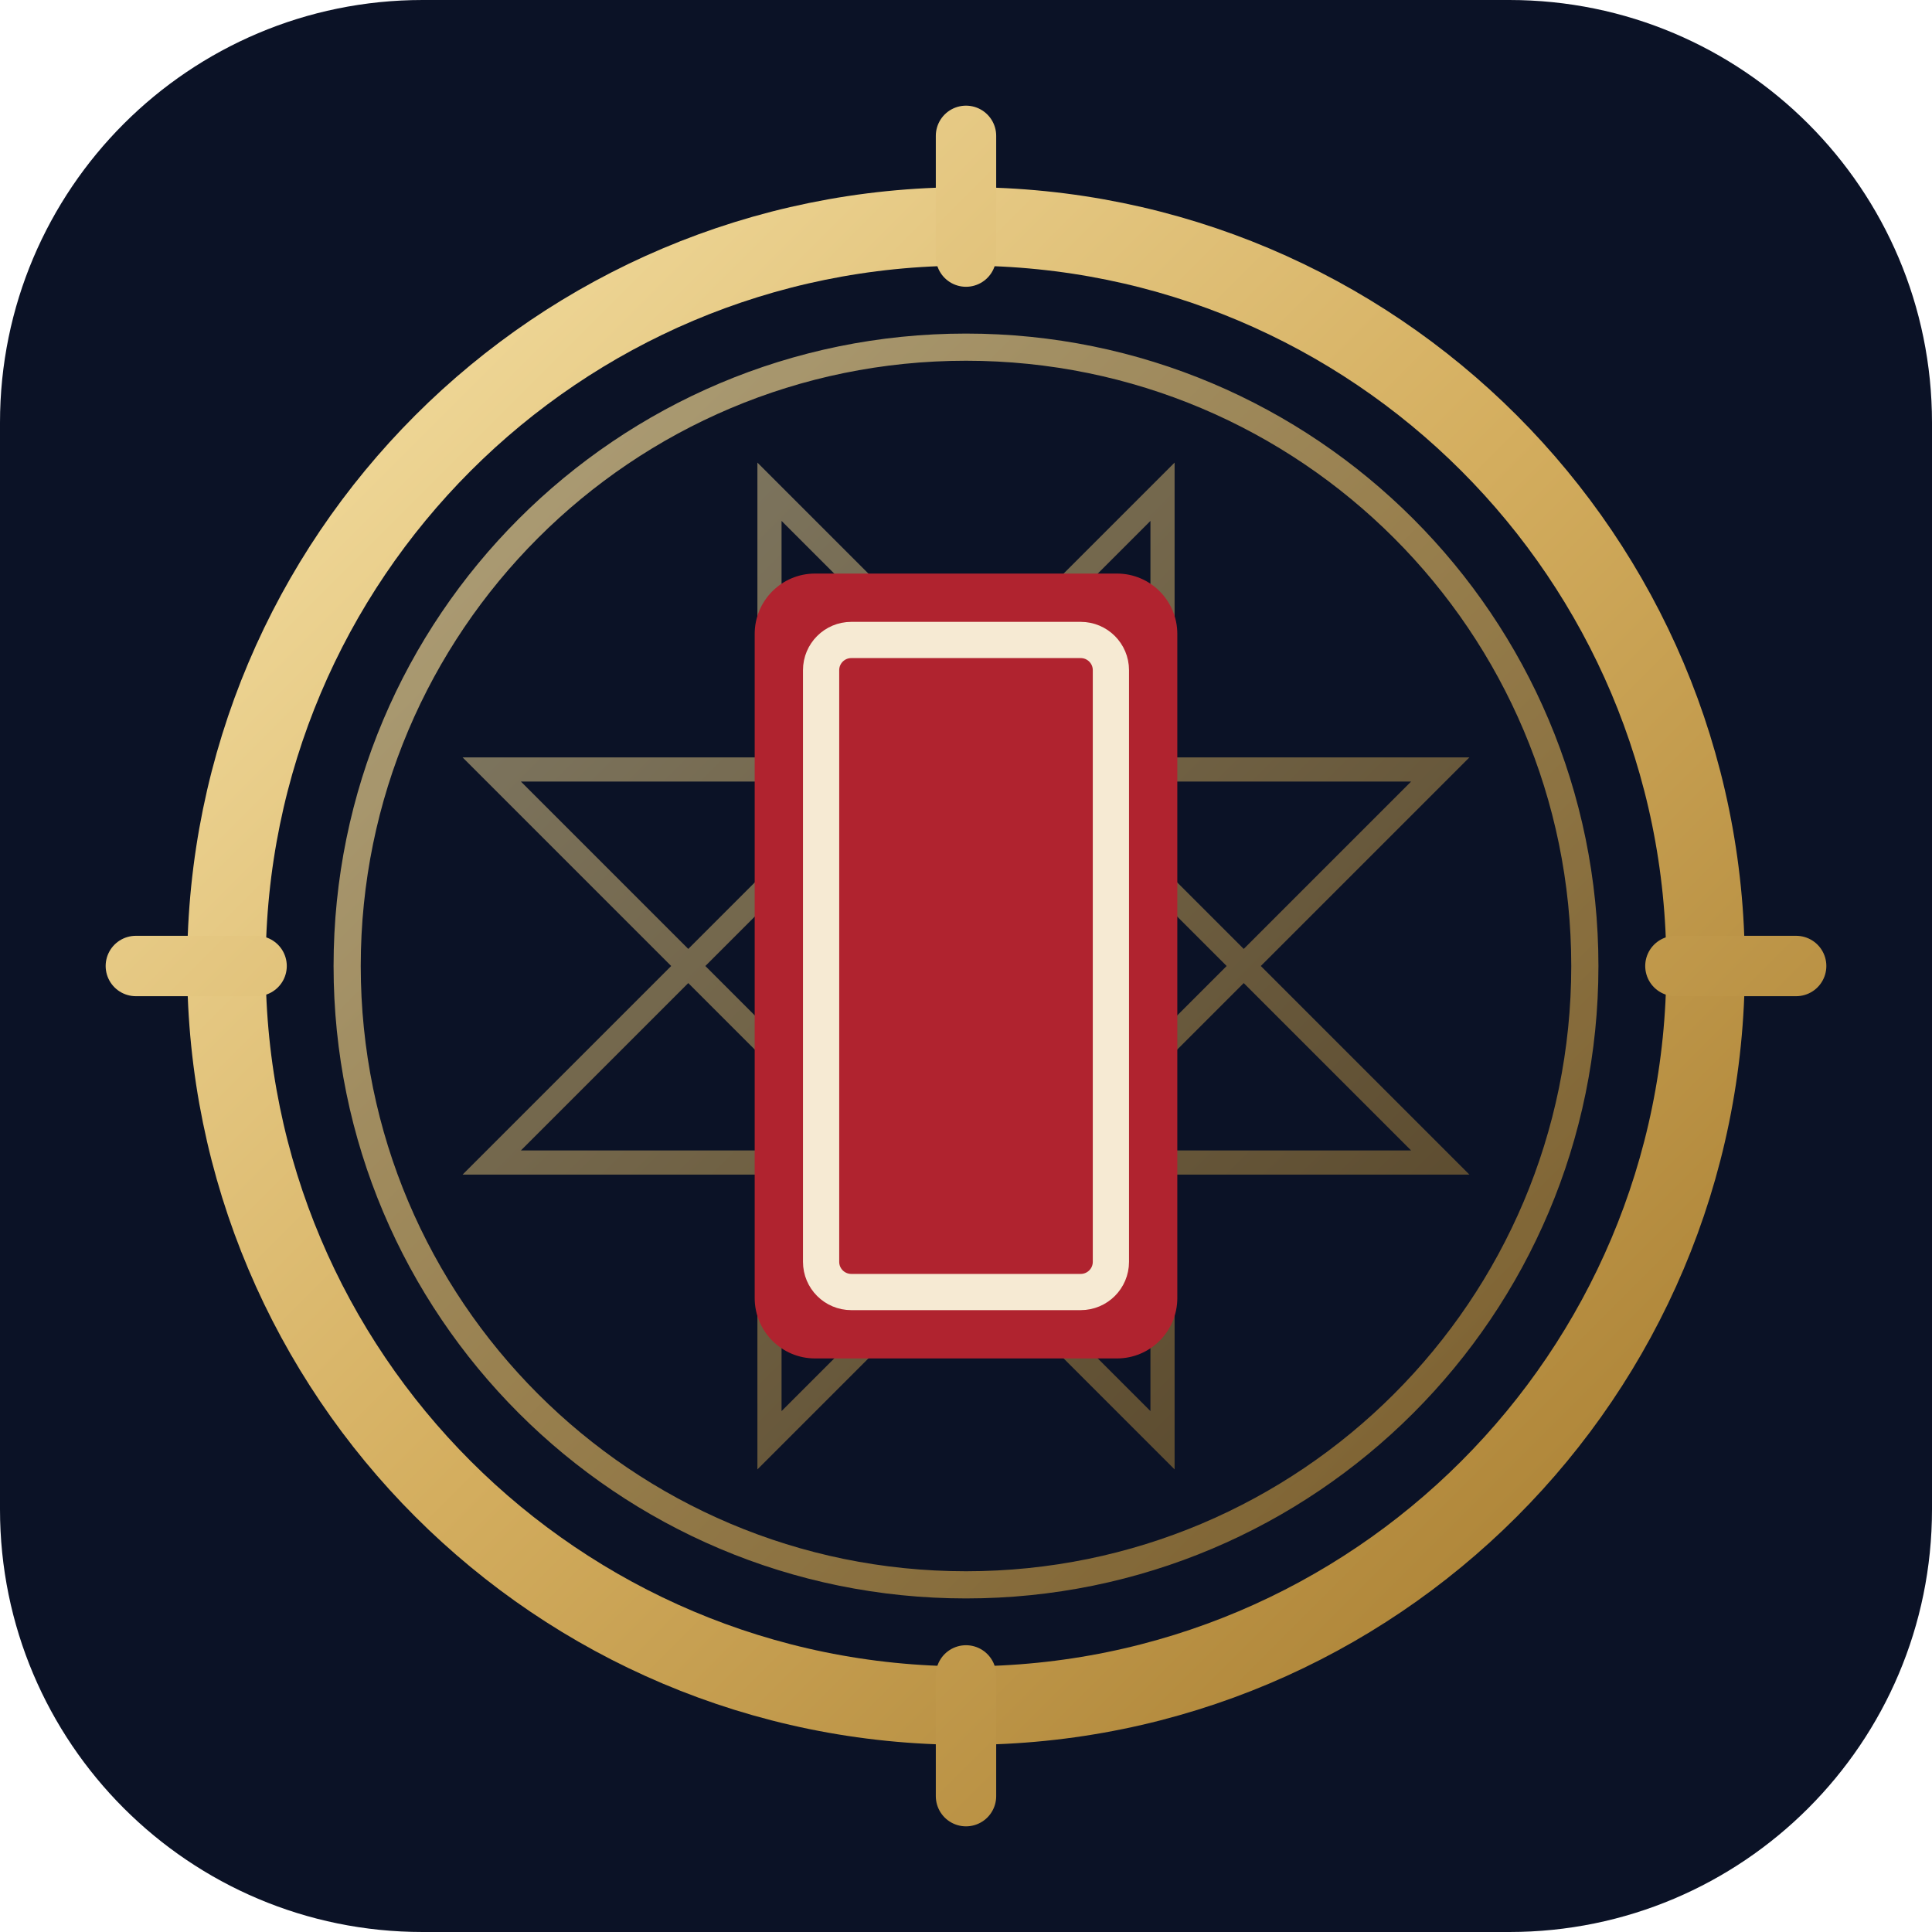
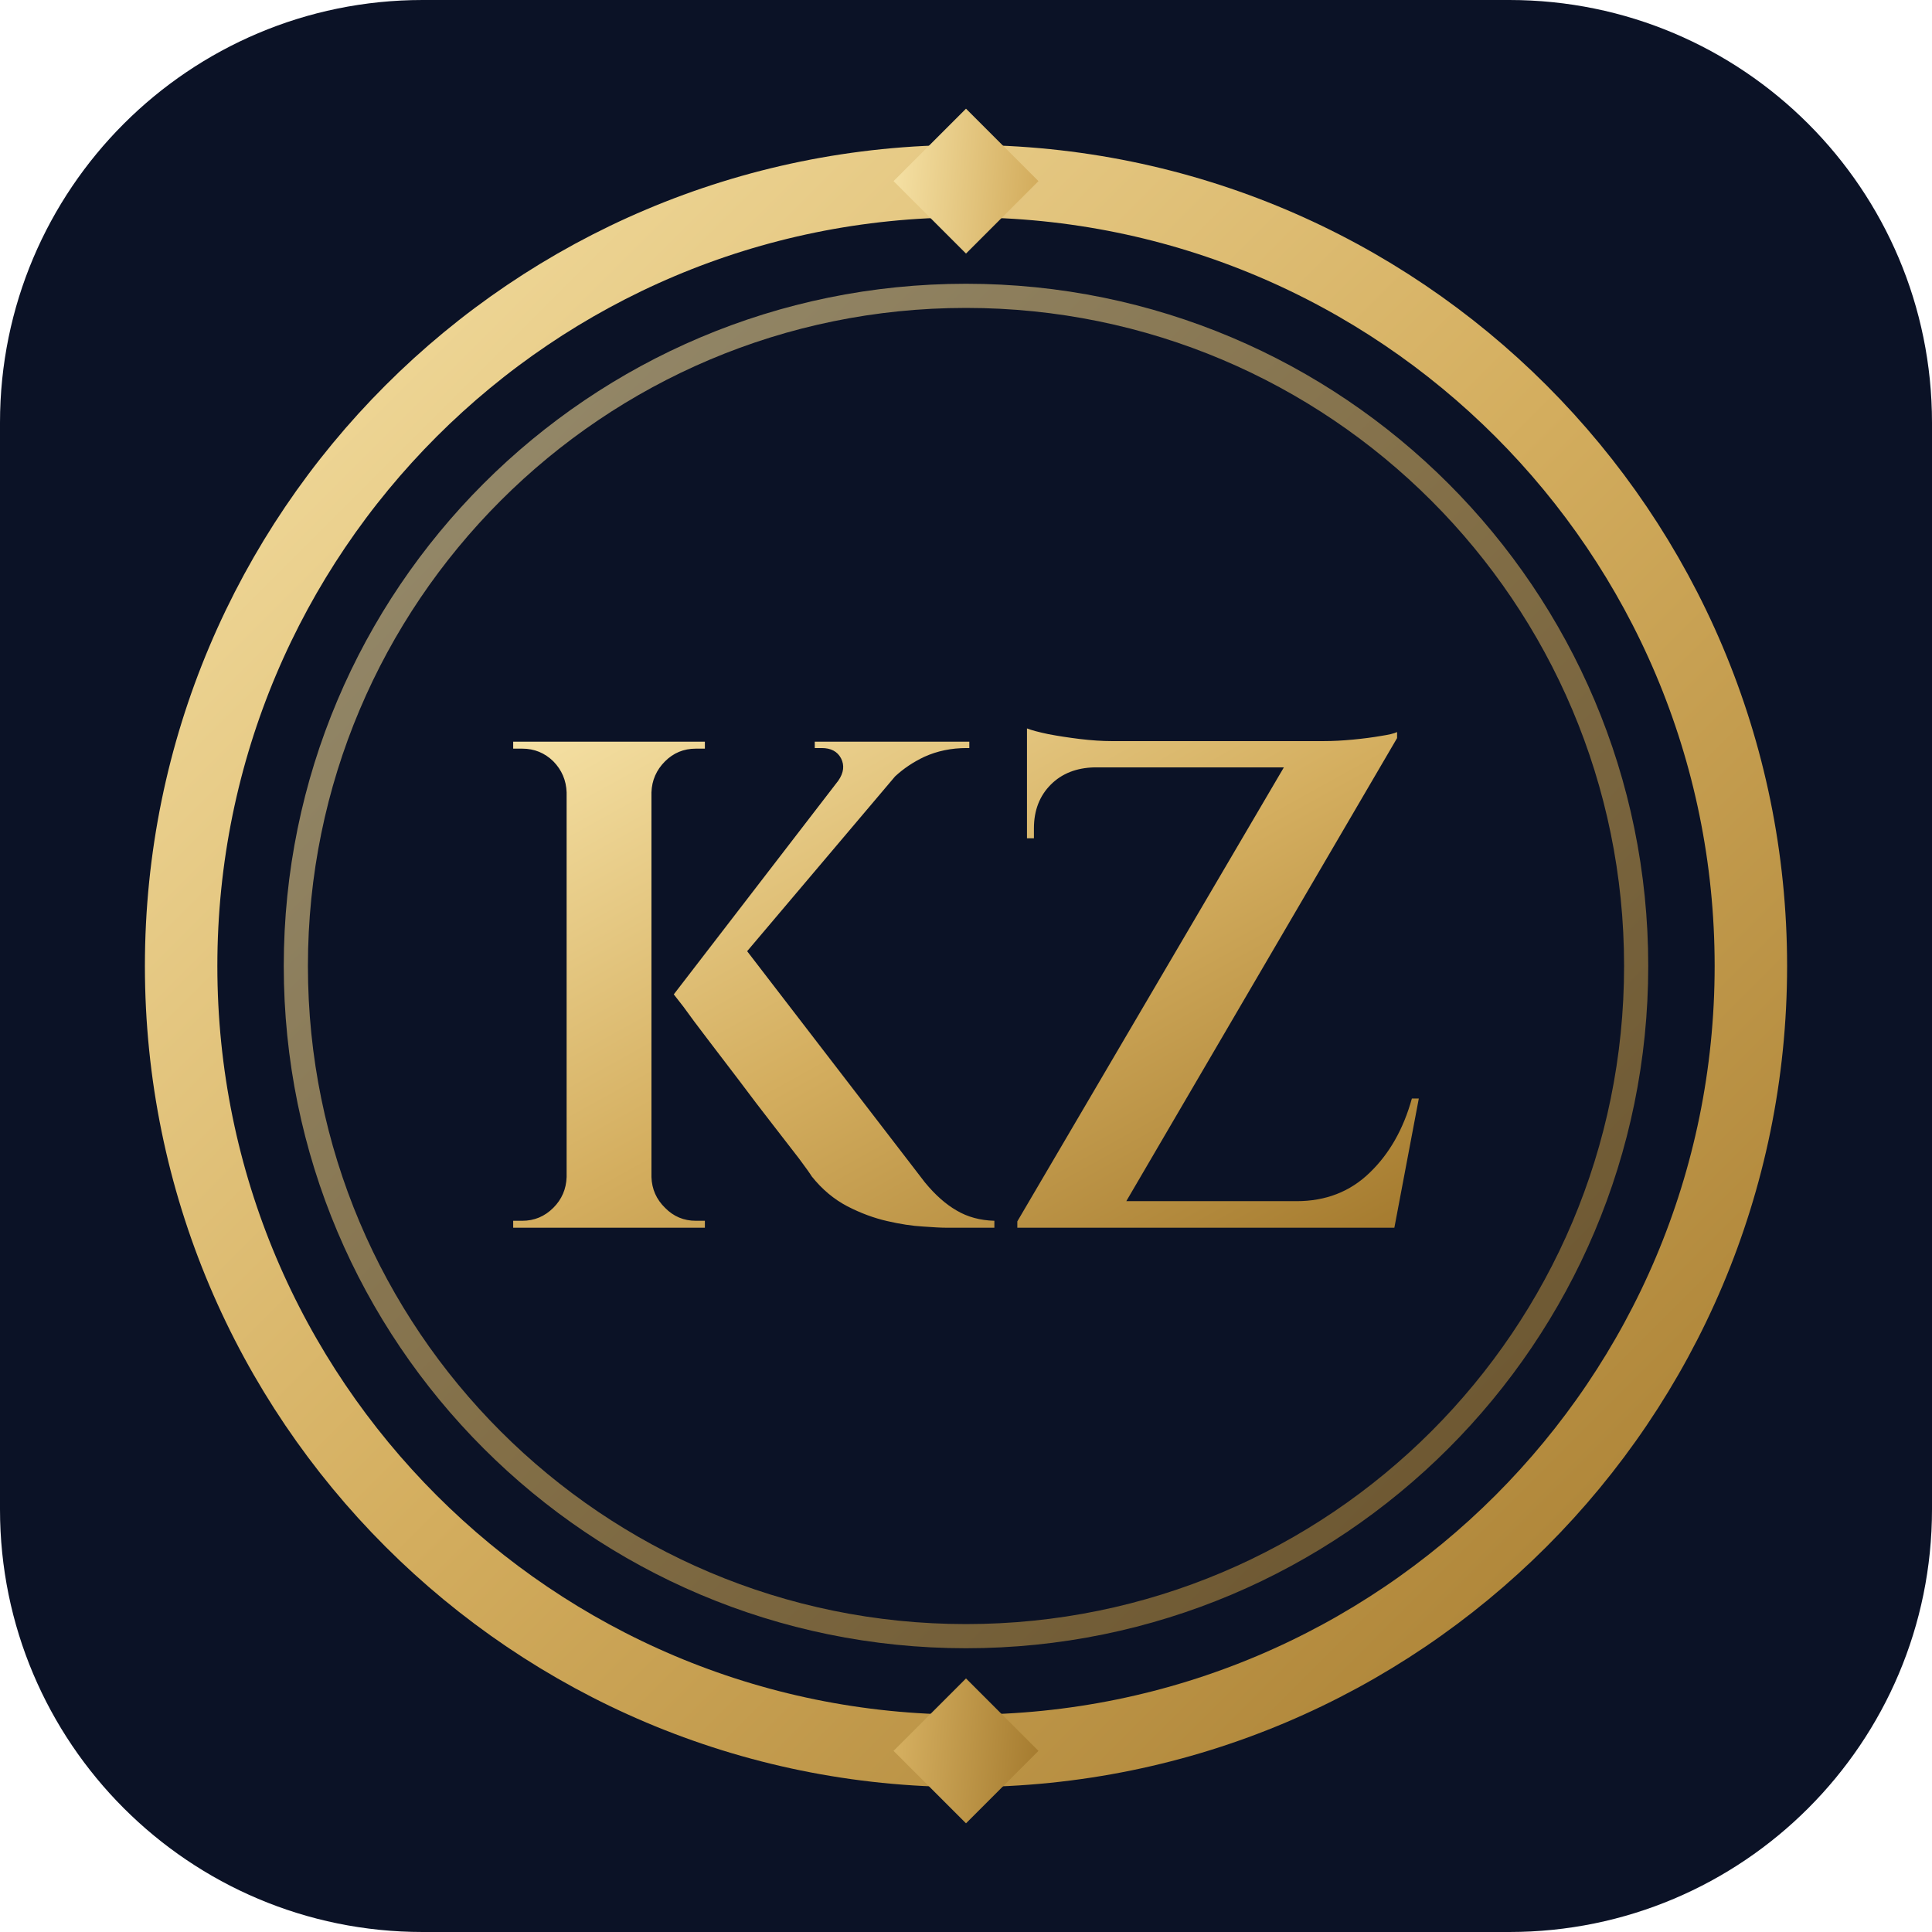
<svg xmlns="http://www.w3.org/2000/svg" viewBox="0 0 64 64" role="img" aria-label="Kun Zhang">
  <defs>
    <linearGradient id="g" x1="0" y1="0" x2="1" y2="1">
      <stop offset="0" stop-color="#f6e2a6" />
      <stop offset=".5" stop-color="#d4ae5f" />
      <stop offset="1" stop-color="#a47a2e" />
    </linearGradient>
  </defs>
  <rect width="64" height="64" rx="14" fill="#0b1226" />
-   <circle cx="32" cy="32" r="24.5" fill="none" stroke="url(#g)" stroke-width="2.6" />
-   <circle cx="32" cy="32" r="20.5" fill="none" stroke="url(#g)" stroke-width=".9" opacity=".7" />
-   <path d="M32 4.5v4M32 55.5v4M4.5 32h4M55.5 32h4" stroke="url(#g)" stroke-width="2" stroke-linecap="round" />
-   <path d="M38.51 16.29L38.51 47.71L16.29 25.49L47.71 25.49L25.49 47.71L25.49 16.29L47.71 38.51L16.29 38.51Z" fill="none" stroke="url(#g)" stroke-width=".8" opacity=".5" />
-   <rect x="25" y="19" width="14" height="26" rx="2" fill="#b0232f" />
-   <rect x="27.2" y="21.2" width="9.6" height="21.6" rx="1" fill="none" stroke="#f6ead3" stroke-width="1.2" />
+   <circle cx="32" cy="32" r="26" fill="none" stroke="url(#g)" stroke-width="2.4" />
+   <circle cx="32" cy="32" r="22.2" fill="none" stroke="url(#g)" stroke-width=".8" opacity=".6" />
+   <path d="M32 3.6l2.4 2.4-2.4 2.4-2.4-2.4zM32 55.6l2.4 2.4-2.4 2.4-2.4-2.4z" fill="url(#g)" />
+   <path d="M18.77 38.99L18.77 38.99L18.77 26.25Q18.75 25.65 18.33 25.22Q17.90 24.80 17.30 24.80L17.30 24.80L17.00 24.80L17.00 24.57L23.35 24.57L23.35 24.80L23.05 24.80Q22.45 24.80 22.03 25.22Q21.60 25.65 21.58 26.25L21.58 26.25L21.58 38.99Q21.60 39.59 22.03 40.01Q22.45 40.44 23.05 40.44L23.05 40.44L23.35 40.44L23.35 40.67L17.00 40.67L17.00 40.44L17.30 40.44Q17.90 40.44 18.33 40.01Q18.75 39.59 18.77 38.99ZM26.99 24.57L32.11 24.57L32.11 24.78L32.02 24.78Q31.26 24.78 30.62 25.07L30.62 25.07Q30.07 25.33 29.65 25.72L29.65 25.72L24.75 31.51L30.64 39.17Q31.15 39.79 31.69 40.10Q32.23 40.42 32.94 40.44L32.94 40.44L32.94 40.67L31.36 40.67Q31.10 40.67 30.57 40.63Q30.04 40.60 29.39 40.45Q28.73 40.30 28.07 39.96Q27.40 39.61 26.89 38.97L26.89 38.97Q26.82 38.85 26.47 38.38Q26.11 37.91 25.58 37.23Q25.05 36.55 24.49 35.80Q23.93 35.06 23.43 34.41Q22.94 33.77 22.64 33.35L22.64 33.35L22.32 32.94L27.77 25.86L27.77 25.86Q28.04 25.47 27.86 25.12Q27.68 24.78 27.22 24.78L27.22 24.78L26.99 24.78L26.99 24.57ZM46.28 24.25L46.28 24.25L46.28 24.45L37.31 39.79L42.95 39.79Q44.40 39.79 45.37 38.85Q46.35 37.91 46.77 36.39L46.77 36.39L47.00 36.39L46.19 40.67L33.70 40.67L33.70 40.46L42.53 25.42L36.26 25.42Q35.36 25.44 34.81 25.99Q34.25 26.55 34.25 27.44L34.25 27.44L34.25 27.77L34.02 27.77L34.02 24.13Q34.25 24.22 34.73 24.32Q35.20 24.41 35.77 24.48Q36.35 24.55 36.83 24.55L36.83 24.55L43.84 24.55Q44.30 24.55 44.82 24.50Q45.34 24.45 45.74 24.38Q46.14 24.32 46.28 24.25Z" fill="url(#g)" />
</svg>
